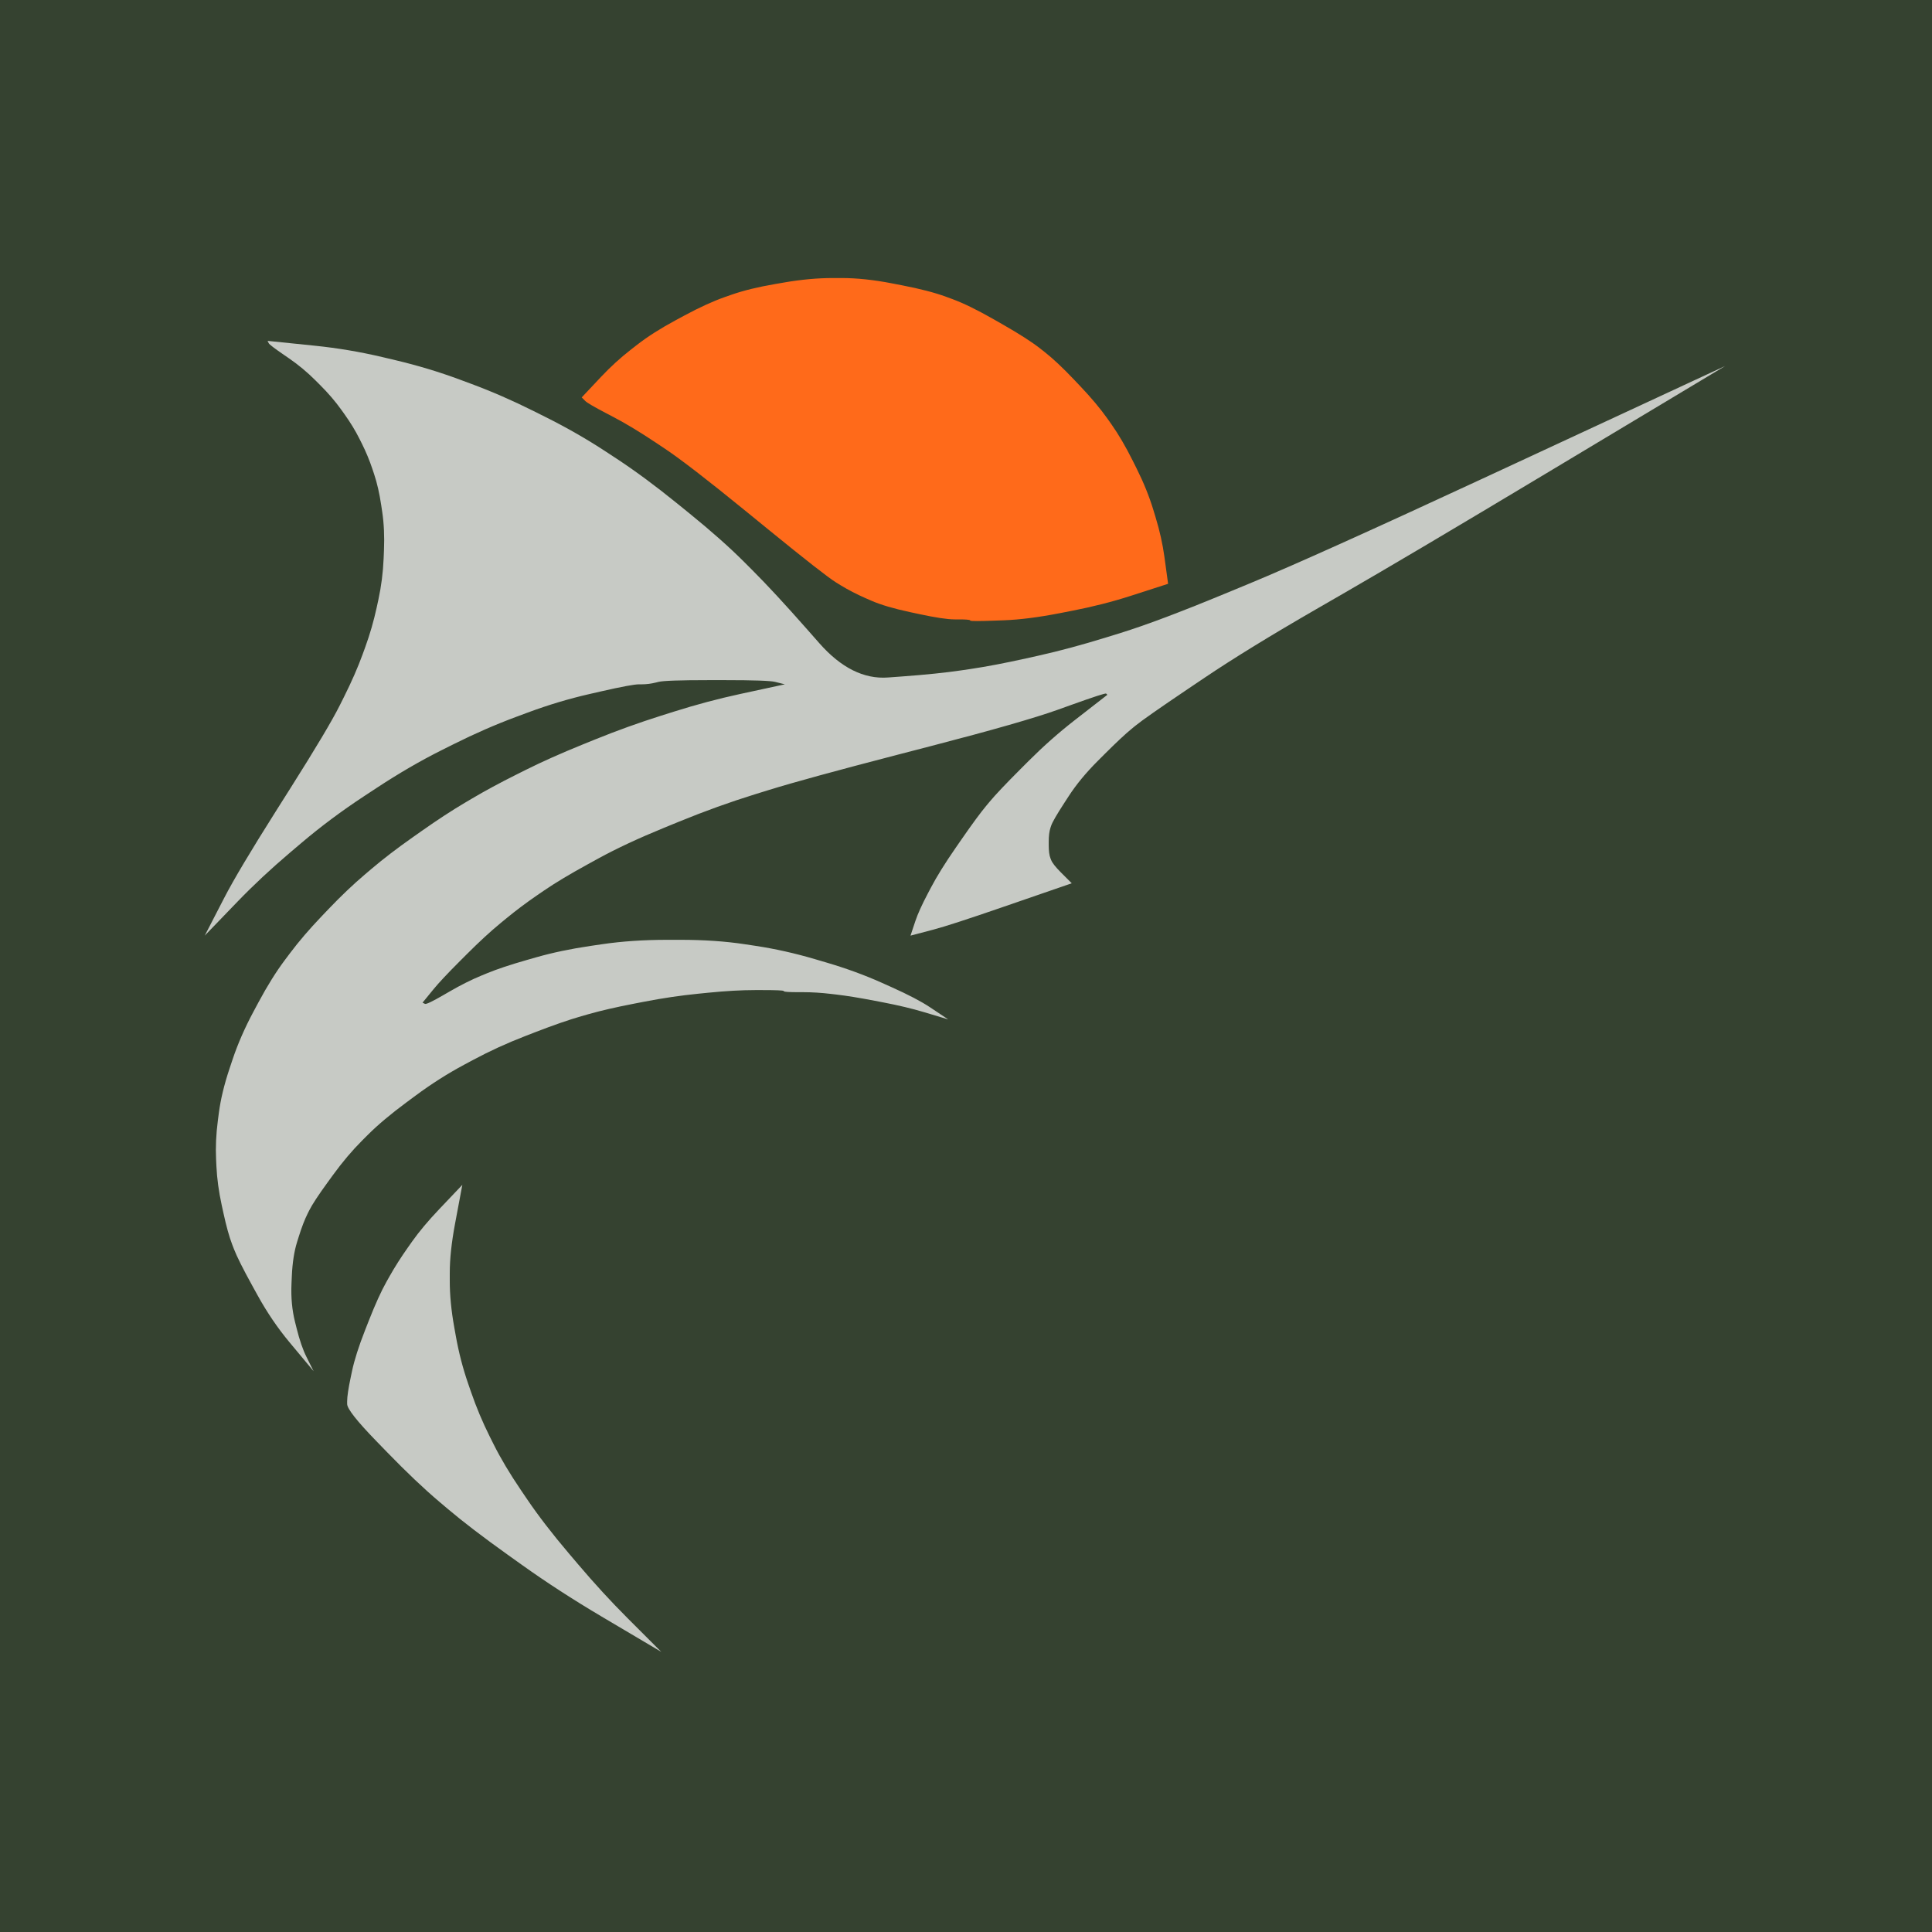
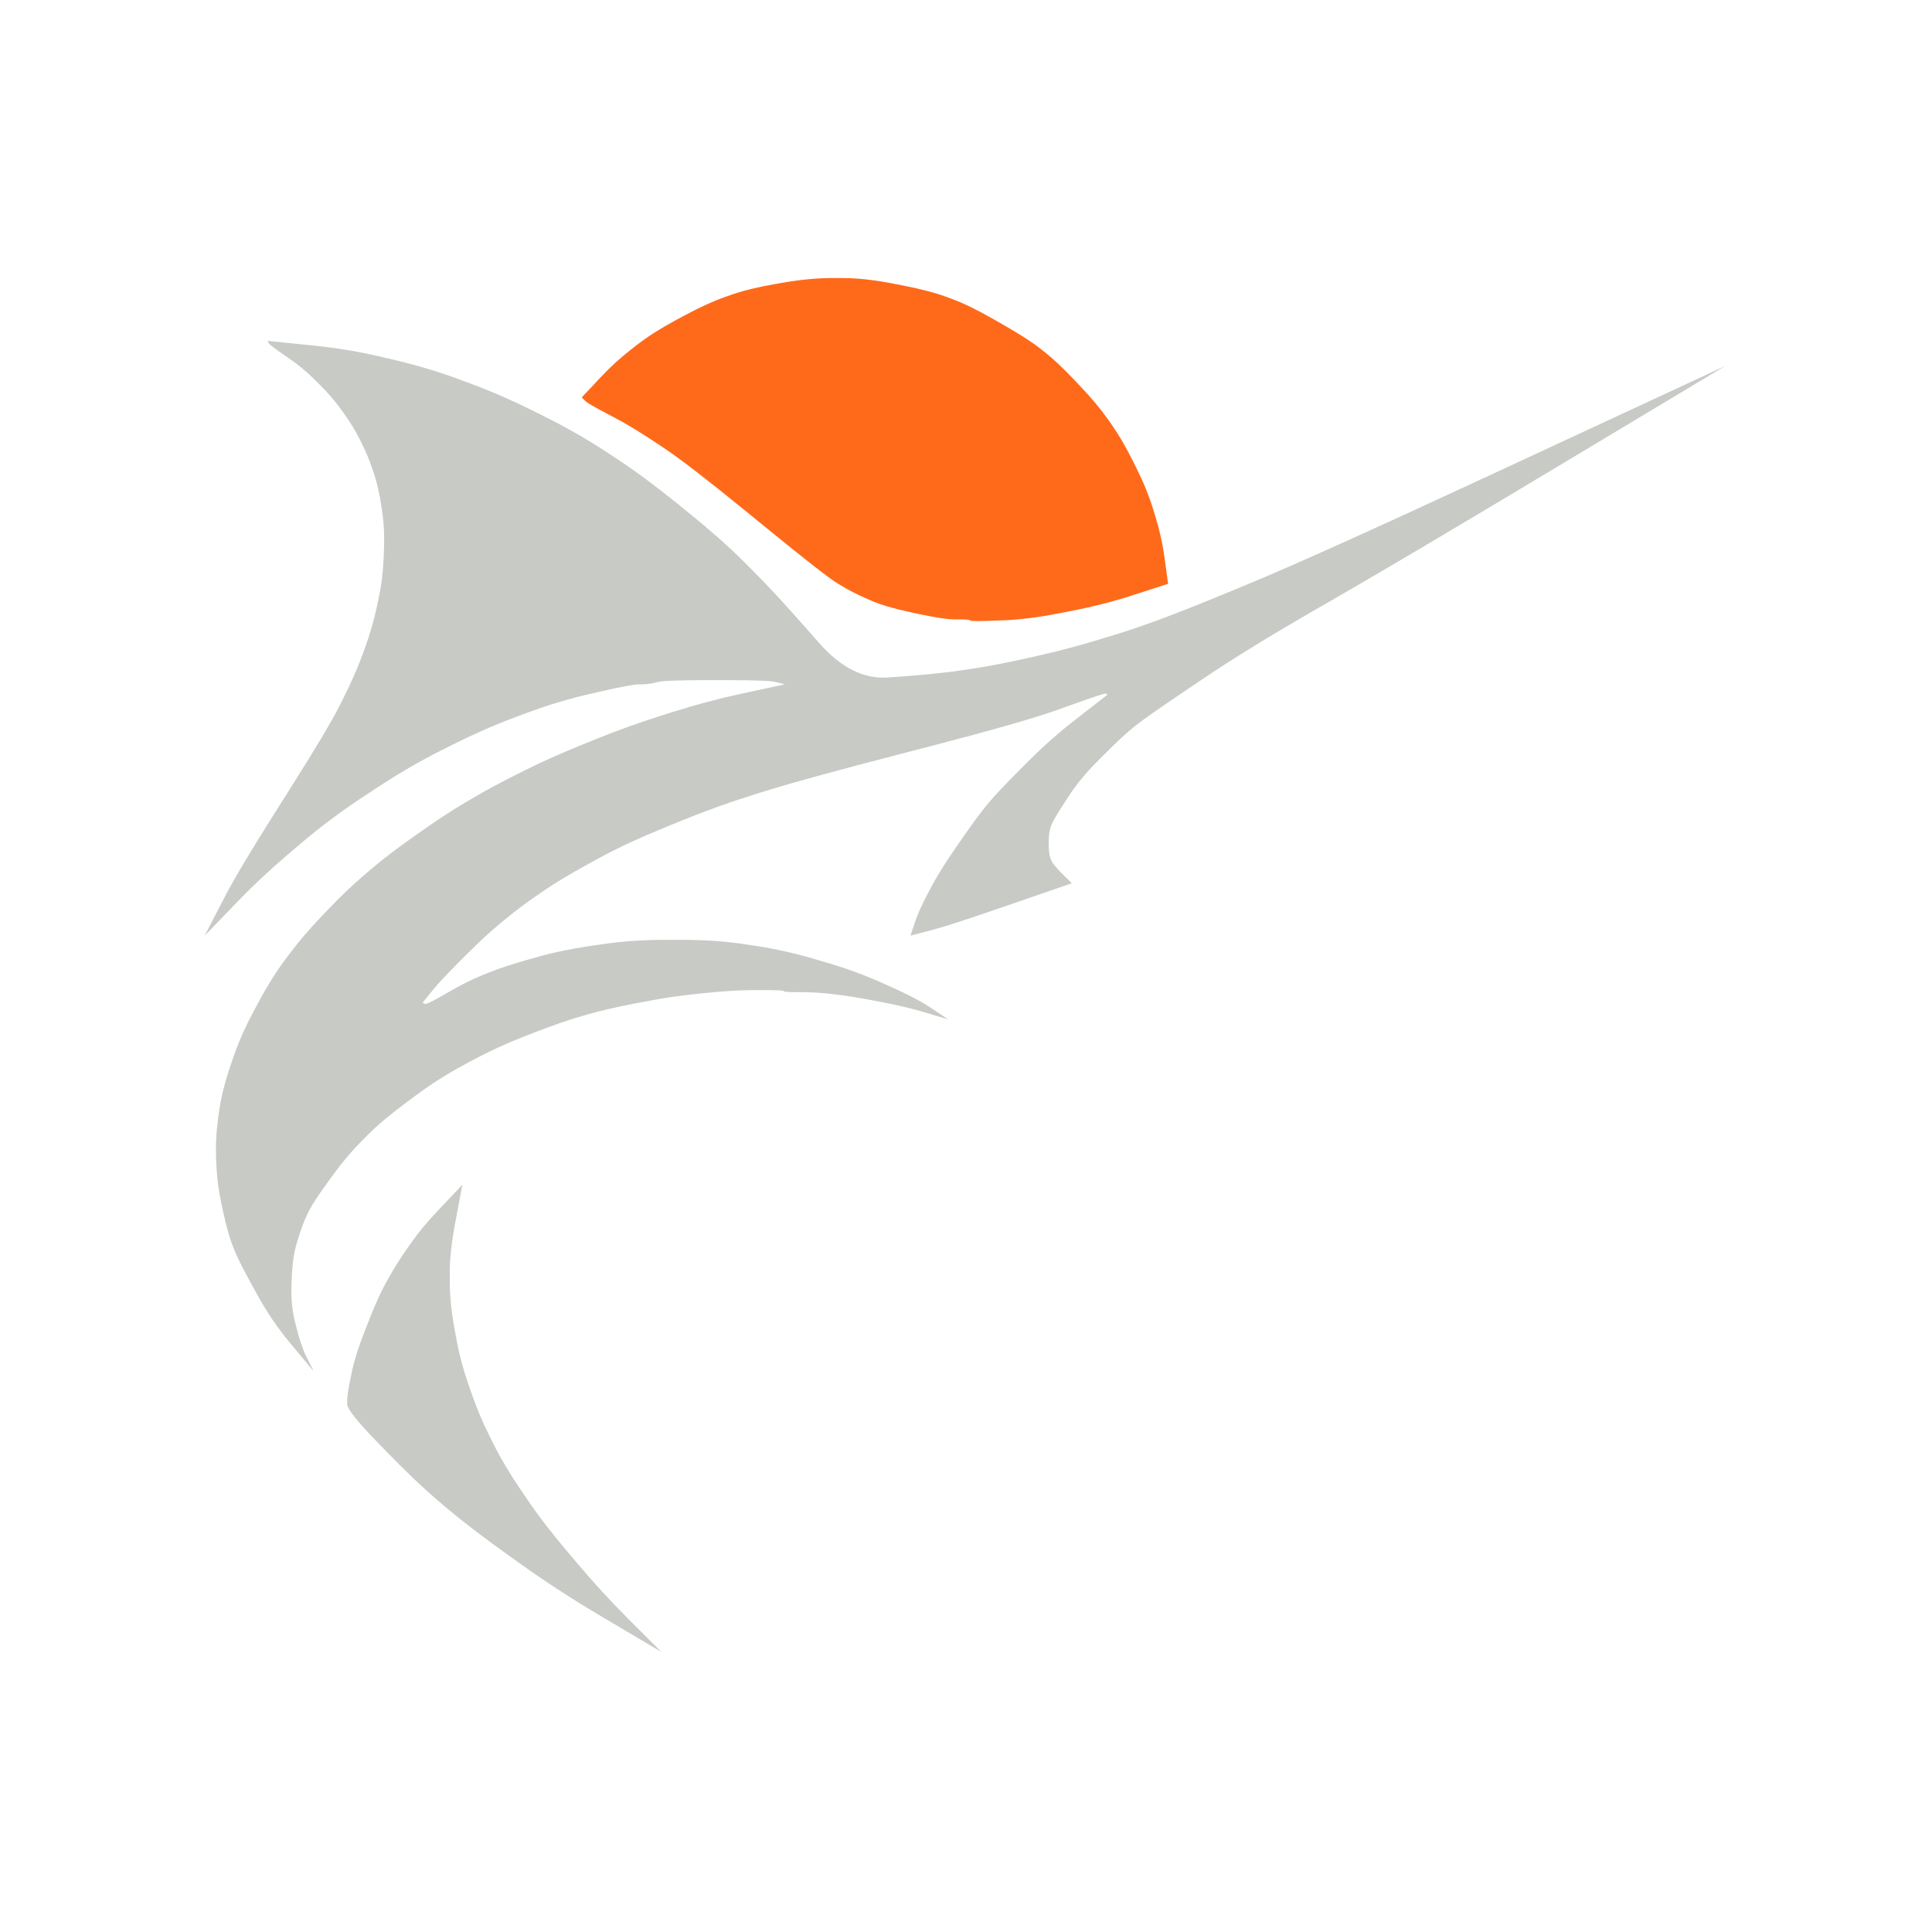
<svg xmlns="http://www.w3.org/2000/svg" viewBox="0 0 1024 1024" width="1024" height="1024" role="img" aria-label="Black Marlin Downloader">
-   <rect width="1024" height="1024" rx="0" fill="#354230" />
  <g transform="translate(512 512) scale(1.11) translate(-698.5 -638.5)">
    <path fill="#C7CAC5" d="M360.28,795.82 L360.28,795.82 Q367.00,808.00 375.40,818.08 L387.00,832.00 Q387.00,832.00 387.00,832.00 L383.52,825.04 Q381.00,820.00 378.90,811.60 L378.10,808.40 Q376.00,800.00 376.42,790.34 L376.58,786.66 Q377.00,777.00 379.10,770.28 L379.90,767.72 Q382.00,761.00 384.10,756.80 L384.90,755.20 Q387.00,751.00 393.72,741.76 L396.28,738.24 Q403.00,729.00 410.14,721.86 L412.86,719.14 Q420.00,712.00 431.34,703.60 L435.66,700.40 Q447.00,692.00 458.76,685.70 L463.24,683.30 Q475.00,677.00 488.02,671.96 L492.98,670.04 Q506.00,665.00 514.82,662.48 L518.18,661.52 Q527.00,659.00 540.02,656.48 L544.98,655.52 Q558.00,653.00 570.60,651.74 L575.40,651.26 Q588.00,650.00 597.66,650.00 L601.34,650.00 Q611.00,650.00 611.42,650.42 L611.58,650.58 Q612.00,651.00 618.30,651.00 L620.70,651.00 Q627.00,651.00 634.14,651.84 L636.86,652.16 Q644.00,653.00 654.92,655.10 L659.08,655.90 Q670.00,658.00 678.40,660.52 L690.00,664.00 Q690.00,664.00 690.00,664.00 L681.30,658.20 Q675.00,654.00 662.82,648.54 L658.18,646.46 Q646.00,641.00 631.72,636.80 L626.28,635.20 Q612.00,631.00 598.14,628.90 L592.86,628.10 Q579.00,626.00 562.20,626.00 L555.80,626.00 Q539.00,626.00 524.72,628.10 L519.28,628.90 Q505.00,631.00 493.24,634.36 L488.76,635.64 Q477.00,639.00 469.86,641.94 L467.14,643.06 Q460.00,646.00 452.02,650.62 L448.98,652.38 Q441.00,657.00 440.16,656.58 L439.00,656.00 Q439.00,656.00 439.00,656.00 L444.22,649.62 Q448.00,645.00 456.82,636.18 L460.18,632.82 Q469.00,624.00 476.14,618.12 L478.86,615.88 Q486.00,610.00 493.98,604.54 L497.02,602.46 Q505.00,597.00 518.02,589.86 L522.98,587.14 Q536.00,580.00 554.48,572.44 L561.52,569.56 Q580.00,562.00 597.64,556.54 L604.36,554.46 Q622.00,549.00 665.68,537.66 L682.32,533.34 Q726.00,522.00 742.38,516.12 L748.62,513.88 Q765.00,508.00 765.42,508.42 L766.00,509.00 Q766.00,509.00 766.00,509.00 L750.34,521.18 Q739.00,530.00 728.50,540.50 L724.50,544.50 Q714.00,555.00 709.80,560.04 L708.20,561.96 Q704.00,567.00 696.44,577.92 L693.56,582.08 Q686.00,593.00 681.80,600.98 L680.20,604.02 Q676.00,612.00 674.32,617.04 L672.00,624.00 Q672.00,624.00 672.00,624.00 L683.02,621.10 Q691.00,619.00 715.36,610.60 L749.00,599.00 Q749.00,599.00 749.00,599.00 L743.78,593.78 Q740.00,590.00 739.16,587.90 L738.84,587.10 Q738.00,585.00 738.00,580.80 L738.00,579.20 Q738.00,575.00 738.84,572.48 L739.16,571.52 Q740.00,569.00 745.46,560.60 L747.54,557.40 Q753.00,549.00 761.40,540.60 L764.60,537.40 Q773.00,529.00 777.62,525.22 L779.38,523.78 Q784.00,520.00 804.58,506.14 L812.42,500.86 Q833.00,487.00 865.76,468.10 L878.24,460.90 Q911.00,442.00 974.00,404.20 L1061.00,352.00 Q1061.00,352.00 1061.00,352.00 L947.32,404.78 Q865.00,443.00 833.50,456.02 L821.50,460.98 Q790.00,474.00 772.36,479.46 L765.64,481.54 Q748.00,487.00 732.88,490.36 L727.12,491.64 Q712.00,495.00 700.66,496.68 L696.34,497.32 Q685.00,499.00 667.78,500.26 L661.22,500.74 Q644.00,502.00 628.46,484.36 L622.54,477.64 Q607.00,460.00 596.50,449.50 L592.50,445.50 Q582.00,435.00 566.46,422.40 L560.54,417.60 Q545.00,405.00 531.56,396.18 L526.44,392.82 Q513.00,384.00 497.88,376.44 L492.12,373.56 Q477.00,366.00 462.30,360.54 L456.70,358.46 Q442.00,353.00 426.04,349.22 L419.96,347.78 Q404.00,344.00 387.62,342.32 L365.00,340.00 Q365.00,340.00 365.00,340.00 L365.58,341.16 Q366.00,342.00 372.72,346.62 L375.28,348.38 Q382.00,353.00 387.88,358.88 L390.12,361.12 Q396.00,367.00 400.20,372.88 L401.80,375.12 Q406.00,381.00 408.94,386.88 L410.06,389.12 Q413.00,395.00 415.10,401.30 L415.90,403.70 Q418.00,410.00 419.26,418.40 L419.74,421.60 Q421.00,430.00 420.58,440.08 L420.42,443.92 Q420.00,454.00 417.90,463.66 L417.10,467.34 Q415.00,477.00 411.64,486.24 L410.36,489.76 Q407.00,499.00 401.54,509.92 L399.46,514.08 Q394.00,525.00 375.94,553.56 L369.06,564.44 Q351.00,593.00 344.28,606.02 L335.00,624.00 Q335.00,624.00 335.00,624.00 L350.66,607.76 Q362.00,596.00 375.86,584.24 L381.14,579.76 Q395.00,568.00 410.96,557.50 L417.04,553.50 Q433.00,543.00 448.12,535.44 L453.88,532.56 Q469.00,525.00 483.70,519.54 L489.30,517.46 Q504.00,512.00 518.70,508.64 L524.30,507.36 Q539.00,504.00 542.36,504.00 L543.64,504.00 Q547.00,504.00 550.36,503.16 L551.64,502.84 Q555.00,502.00 575.58,502.00 L583.42,502.00 Q604.00,502.00 607.36,502.84 L612.00,504.00 Q612.00,504.00 612.00,504.00 L590.54,508.64 Q575.00,512.00 559.04,517.04 L552.96,518.96 Q537.00,524.00 521.46,530.30 L515.54,532.70 Q500.00,539.00 488.24,544.88 L483.76,547.12 Q472.00,553.00 462.76,558.46 L459.24,560.54 Q450.00,566.00 438.66,573.98 L434.34,577.02 Q423.00,585.00 414.60,592.14 L411.40,594.86 Q403.00,602.00 394.18,611.24 L390.82,614.76 Q382.00,624.00 375.70,632.40 L373.30,635.60 Q367.00,644.00 360.70,655.76 L358.30,660.24 Q352.00,672.00 348.22,683.34 L346.78,687.66 Q343.00,699.00 341.74,708.66 L341.26,712.34 Q340.00,722.00 340.42,730.82 L340.58,734.18 Q341.00,743.00 343.10,752.66 L343.90,756.34 Q346.00,766.00 348.10,771.46 L348.90,773.54 Q351.00,779.00 357.72,791.18 Z" />
    <path fill="#C7CAC5" d="M458.00,743.00 L458.00,743.00 Q458.00,743.00 458.00,743.00 L446.98,754.60 Q439.00,763.00 433.96,770.14 L432.04,772.86 Q427.00,780.00 423.22,786.72 L421.78,789.28 Q418.00,796.00 413.38,807.76 L411.62,812.24 Q407.00,824.00 405.32,831.98 L404.68,835.02 Q403.00,843.00 403.00,846.36 L403.00,847.64 Q403.00,851.00 416.86,865.28 L422.14,870.72 Q436.00,885.00 446.92,894.24 L451.08,897.76 Q462.00,907.00 479.64,919.60 L486.36,924.40 Q504.00,937.00 524.58,949.18 L553.00,966.00 Q553.00,966.00 553.00,966.00 L536.76,949.76 Q525.00,938.00 513.24,924.14 L508.76,918.86 Q497.00,905.00 489.02,893.24 L485.98,888.76 Q478.00,877.00 472.96,866.92 L471.04,863.08 Q466.00,853.00 462.22,842.08 L460.78,837.92 Q457.00,827.00 454.90,815.24 L454.10,810.76 Q452.00,799.00 452.00,788.92 L452.00,785.08 Q452.00,775.00 454.52,761.56 Z" />
    <path fill="#FF6A1A" d="M515.00,367.00 L515.00,367.00 Q515.00,367.00 515.00,367.00 L516.74,368.74 Q518.00,370.00 526.82,374.62 L530.18,376.38 Q539.00,381.00 550.34,388.56 L554.66,391.44 Q566.00,399.00 593.30,421.26 L603.70,429.74 Q631.00,452.00 636.46,455.36 L638.54,456.64 Q644.00,460.00 650.72,462.94 L653.28,464.06 Q660.00,467.00 671.76,469.52 L676.24,470.48 Q688.00,473.00 693.04,473.00 L694.96,473.00 Q700.00,473.00 700.42,473.42 L700.58,473.58 Q701.00,474.00 712.34,473.58 L716.66,473.42 Q728.00,473.00 743.12,470.06 L748.88,468.94 Q764.00,466.00 777.02,461.80 L795.00,456.00 Q795.00,456.00 795.00,456.00 L793.26,443.24 Q792.00,434.00 789.06,424.34 L787.94,420.66 Q785.00,411.00 779.96,400.92 L778.04,397.08 Q773.00,387.00 767.96,379.86 L766.04,377.14 Q761.00,370.00 753.02,361.60 L749.98,358.40 Q742.00,350.00 736.12,345.38 L733.88,343.62 Q728.00,339.00 716.24,332.28 L711.76,329.72 Q700.00,323.00 692.02,320.06 L688.98,318.94 Q681.00,316.00 667.98,313.48 L663.02,312.52 Q650.00,310.00 639.08,310.00 L634.92,310.00 Q624.00,310.00 611.82,312.10 L607.18,312.90 Q595.00,315.00 586.60,317.94 L583.40,319.06 Q575.00,322.00 564.08,327.88 L559.92,330.12 Q549.00,336.00 541.44,341.88 L538.56,344.12 Q531.00,350.00 524.28,357.14 Z" />
  </g>
</svg>
